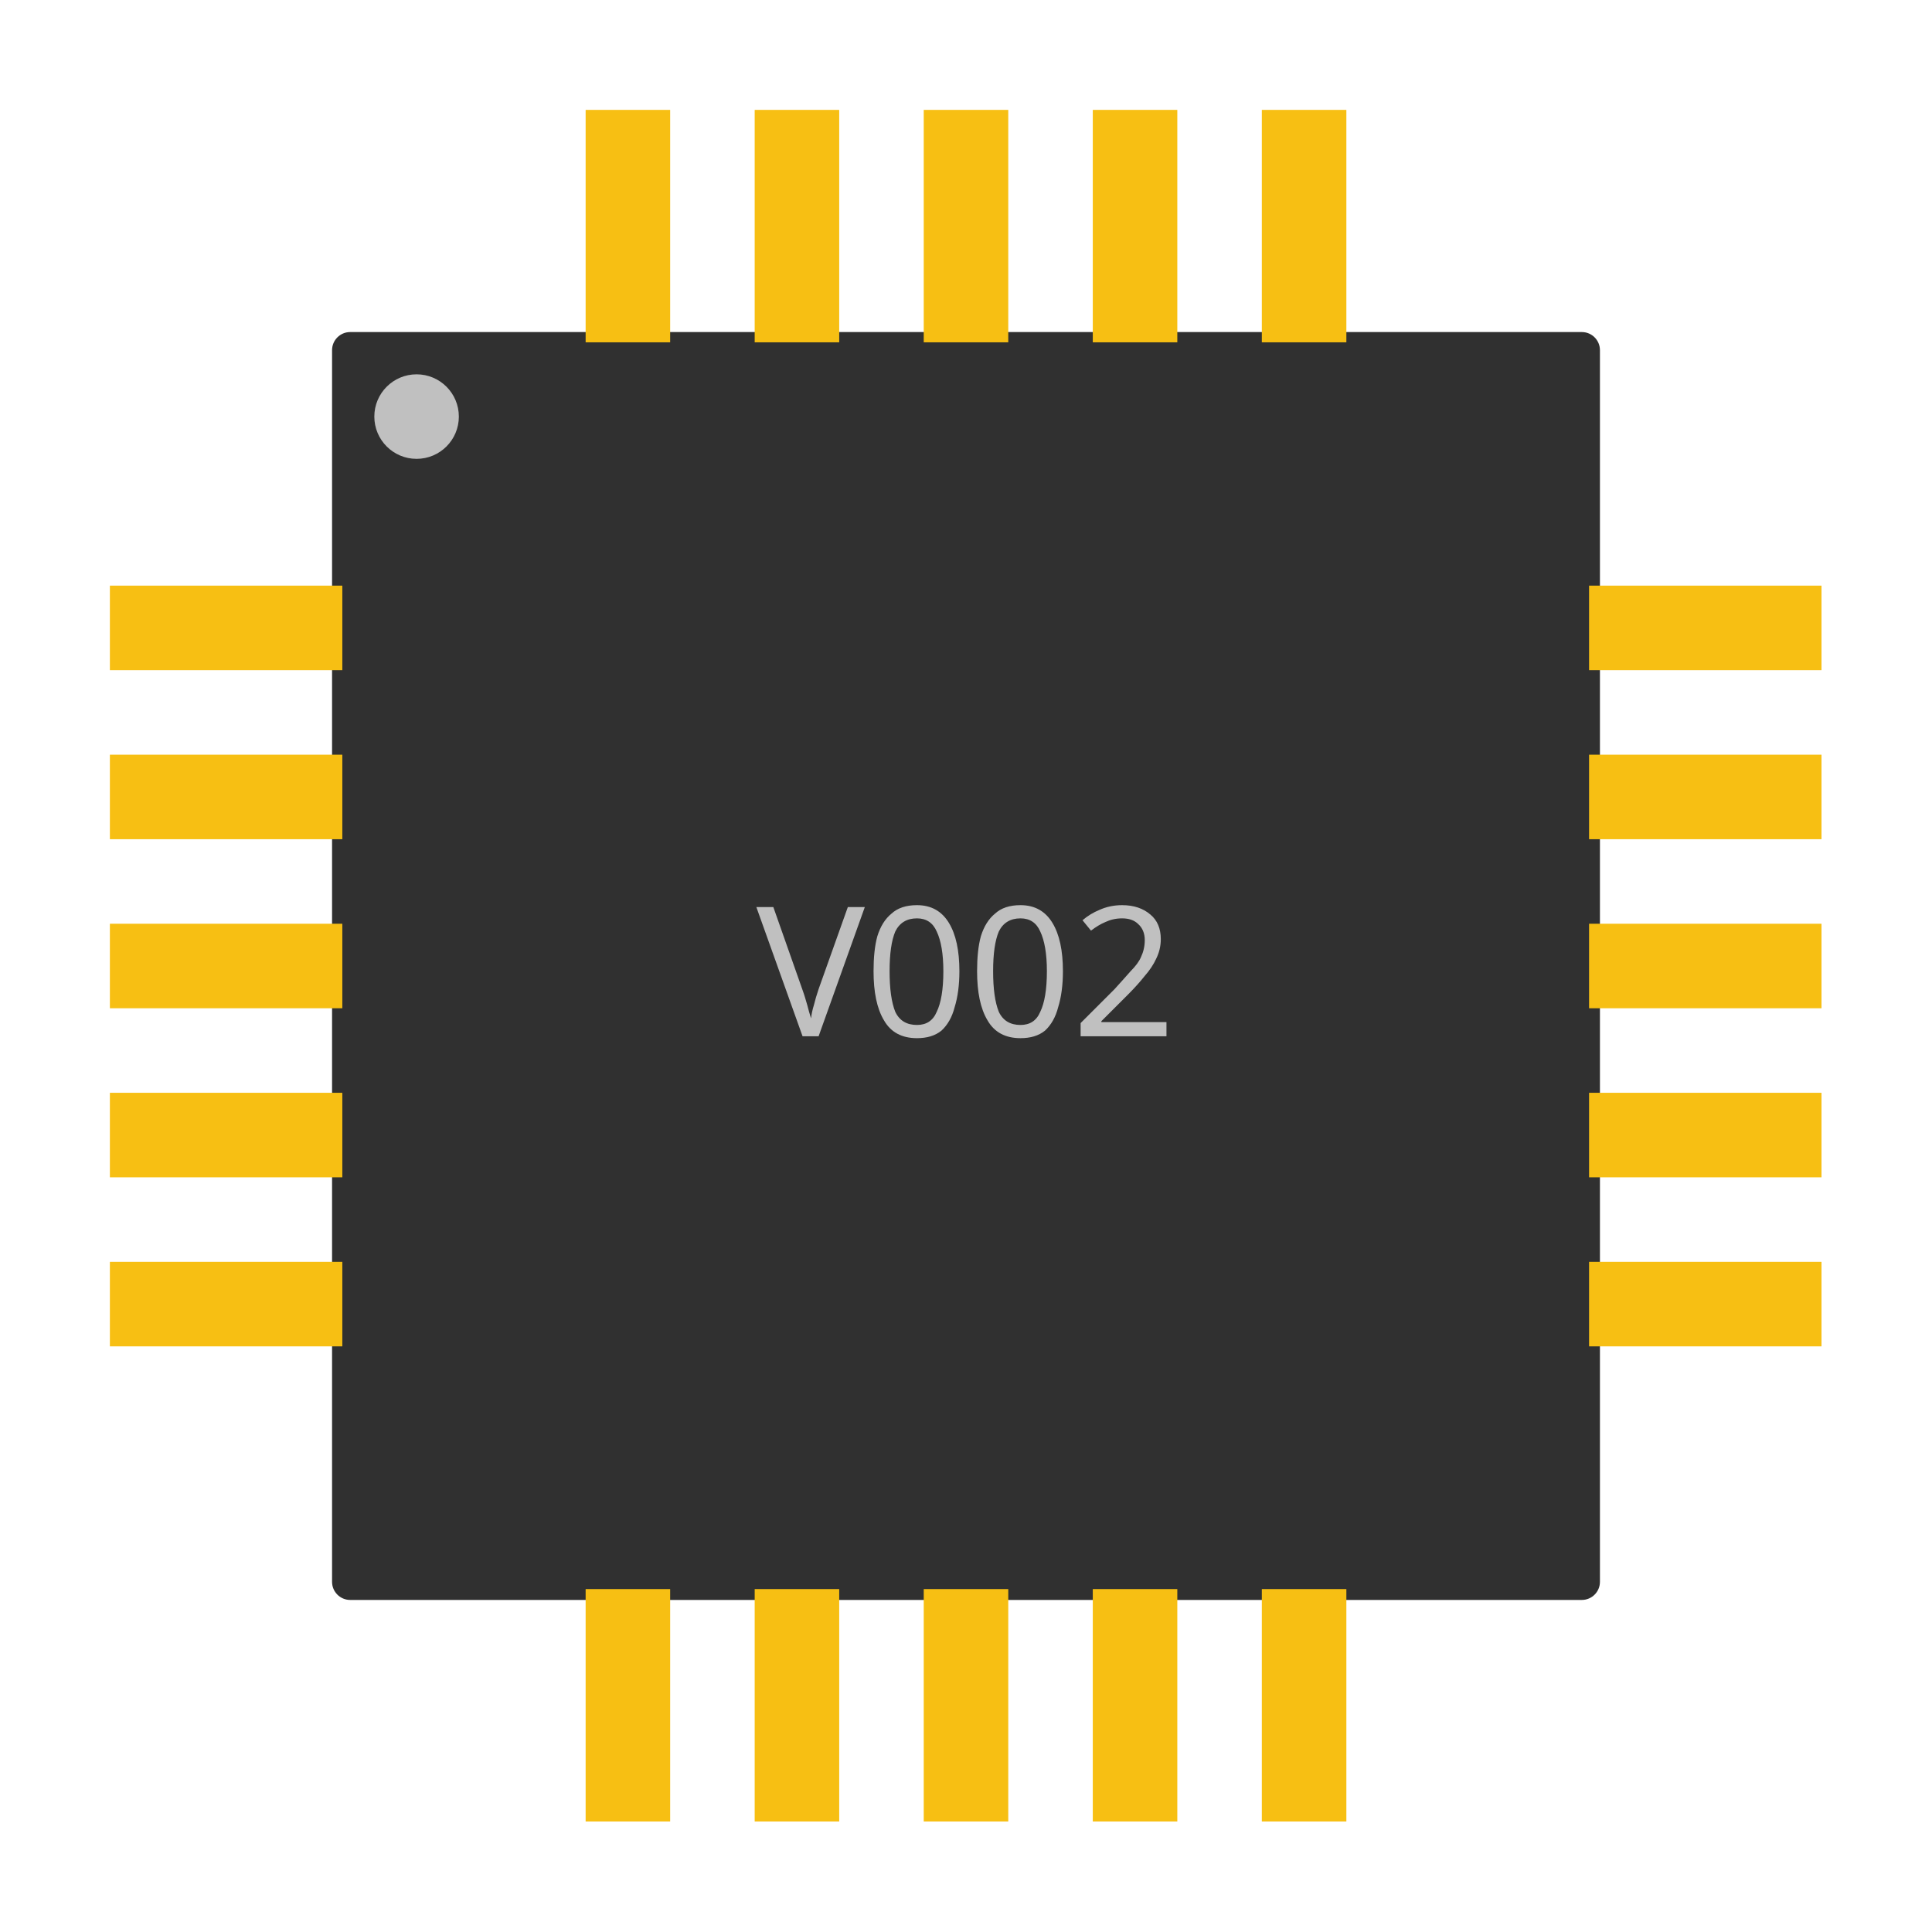
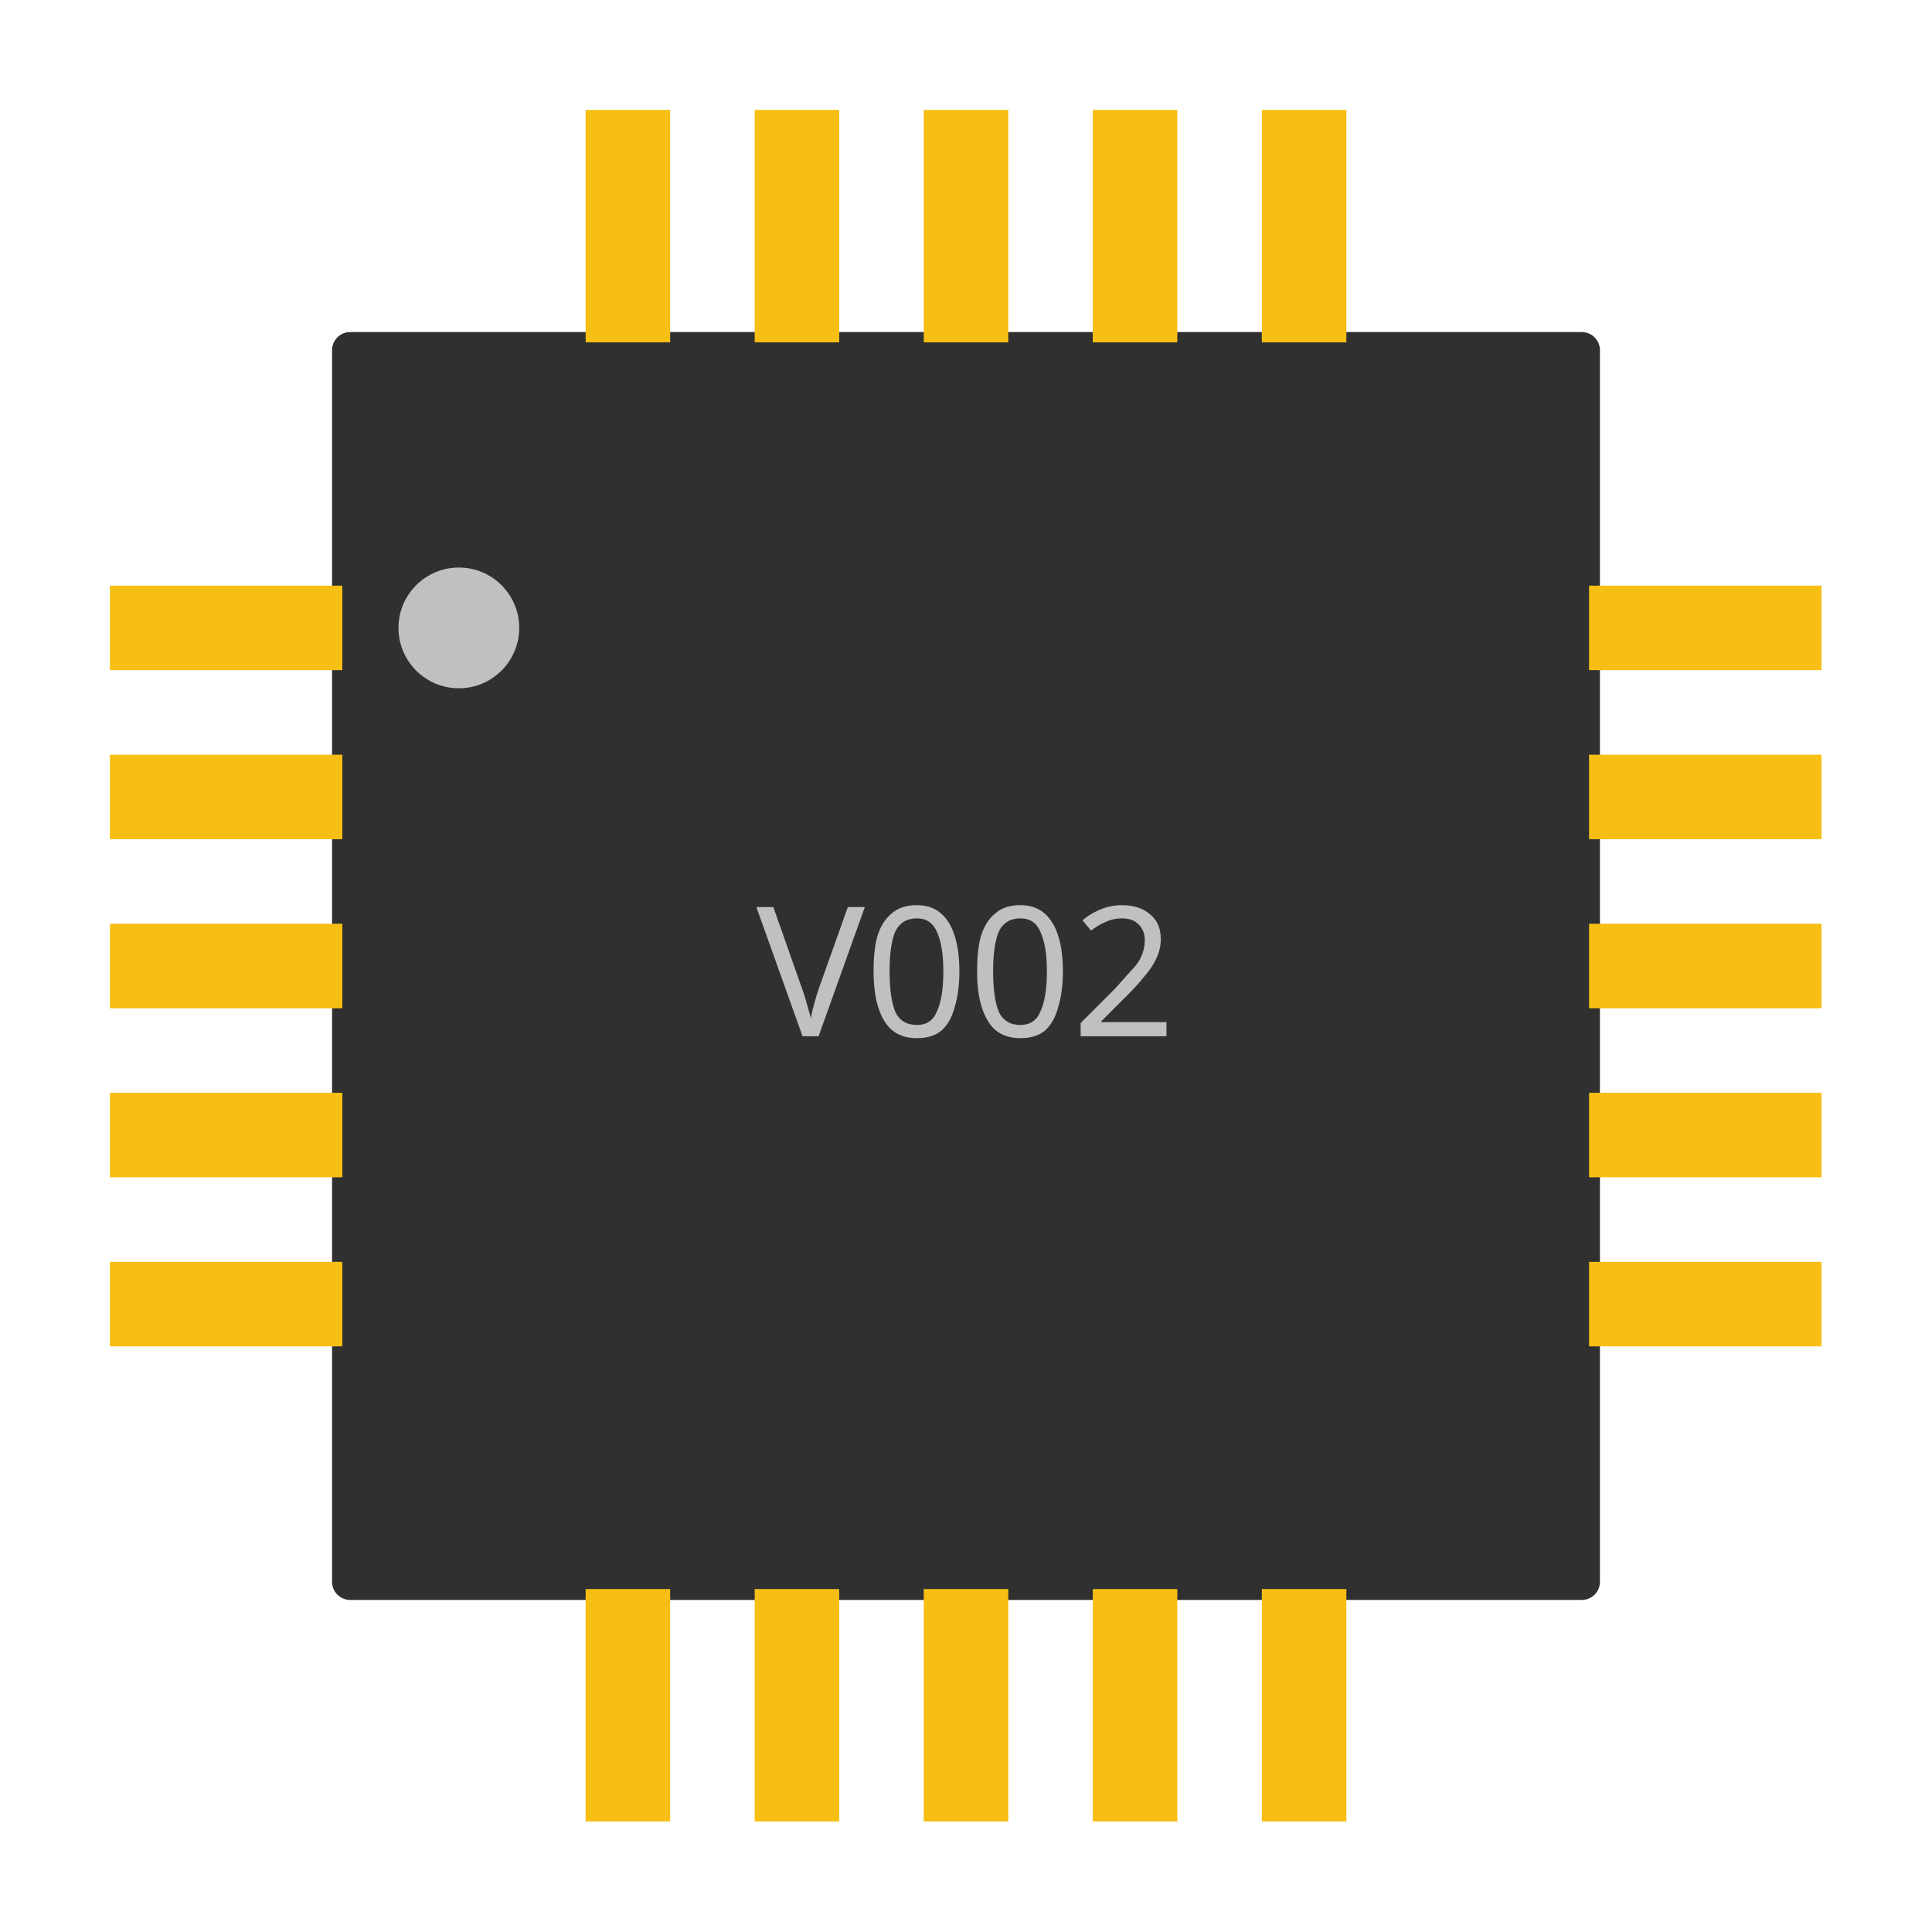
<svg xmlns="http://www.w3.org/2000/svg" width="32" height="32" viewBox="0 0 32 32">
  <g id="icon">
    <rect x="5.50" y="5.50" width="21.00" height="21.00" rx="0.3" ry="0.3" fill="#303030" stroke="none" />
    <rect x="1.82" y="9.70" width="3.85" height="1.40" fill="#f7bf13" stroke="none" />
    <rect x="1.82" y="12.50" width="3.85" height="1.40" fill="#f7bf13" stroke="none" />
    <rect x="1.82" y="15.30" width="3.85" height="1.40" fill="#f7bf13" stroke="none" />
    <rect x="1.82" y="18.10" width="3.85" height="1.40" fill="#f7bf13" stroke="none" />
    <rect x="1.82" y="20.90" width="3.85" height="1.40" fill="#f7bf13" stroke="none" />
    <rect x="9.70" y="26.32" width="1.40" height="3.85" fill="#f7bf13" stroke="none" />
    <rect x="12.50" y="26.32" width="1.40" height="3.85" fill="#f7bf13" stroke="none" />
    <rect x="15.30" y="26.32" width="1.40" height="3.85" fill="#f7bf13" stroke="none" />
    <rect x="18.10" y="26.32" width="1.40" height="3.85" fill="#f7bf13" stroke="none" />
    <rect x="20.90" y="26.32" width="1.40" height="3.85" fill="#f7bf13" stroke="none" />
    <rect x="26.32" y="20.90" width="3.85" height="1.40" fill="#f7bf13" stroke="none" />
    <rect x="26.32" y="18.10" width="3.85" height="1.40" fill="#f7bf13" stroke="none" />
    <rect x="26.32" y="15.30" width="3.85" height="1.40" fill="#f7bf13" stroke="none" />
    <rect x="26.32" y="12.50" width="3.85" height="1.40" fill="#f7bf13" stroke="none" />
    <rect x="26.32" y="9.70" width="3.85" height="1.40" fill="#f7bf13" stroke="none" />
    <rect x="20.90" y="1.82" width="1.40" height="3.85" fill="#f7bf13" stroke="none" />
    <rect x="18.10" y="1.82" width="1.40" height="3.85" fill="#f7bf13" stroke="none" />
    <rect x="15.30" y="1.82" width="1.40" height="3.85" fill="#f7bf13" stroke="none" />
    <rect x="12.50" y="1.82" width="1.40" height="3.85" fill="#f7bf13" stroke="none" />
    <rect x="9.70" y="1.82" width="1.40" height="3.85" fill="#f7bf13" stroke="none" />
-     <circle cx="6.90" cy="6.90" r="0.7" fill="#c0c0c0" stroke="none" />
+     <circle cx="7.60" cy="10.40" r="1.0" fill="#c0c0c0" stroke="none" />
    <text x="16" y="16" font-size="3.0" font-family="DroidSans" fill="#c0c0c0" text-anchor="middle" dominant-baseline="central">V002</text>
  </g>
</svg>
